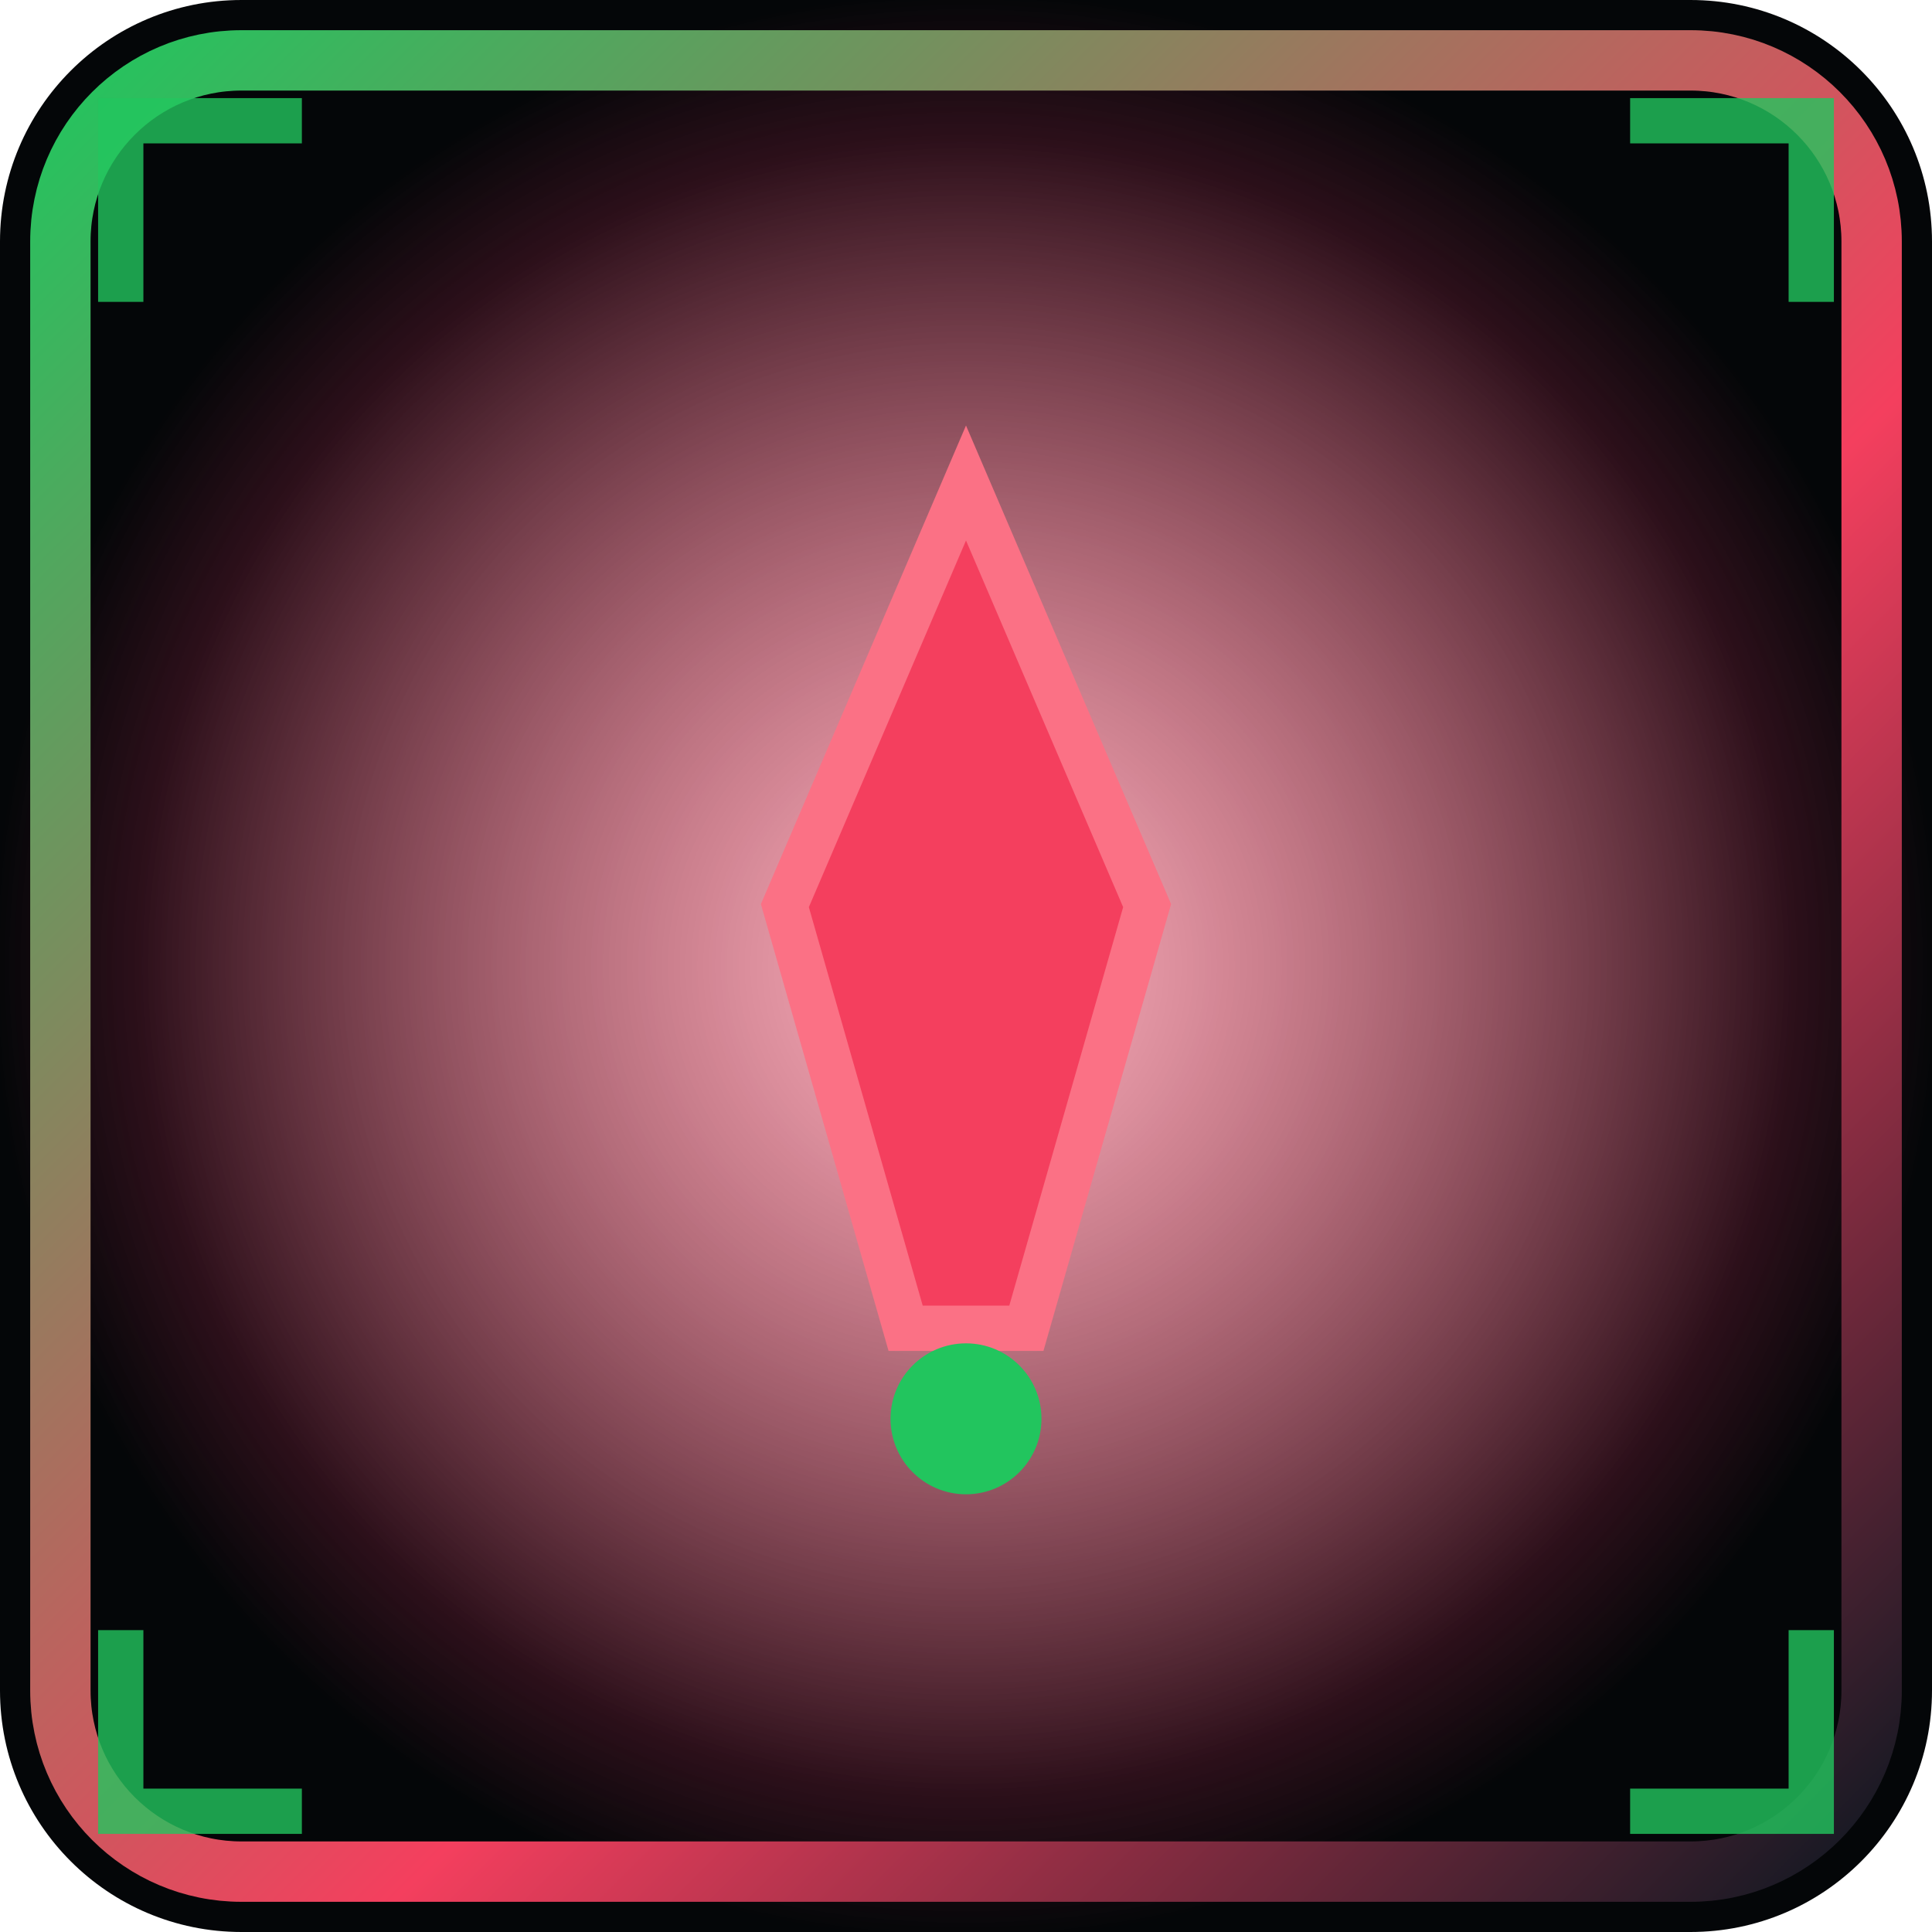
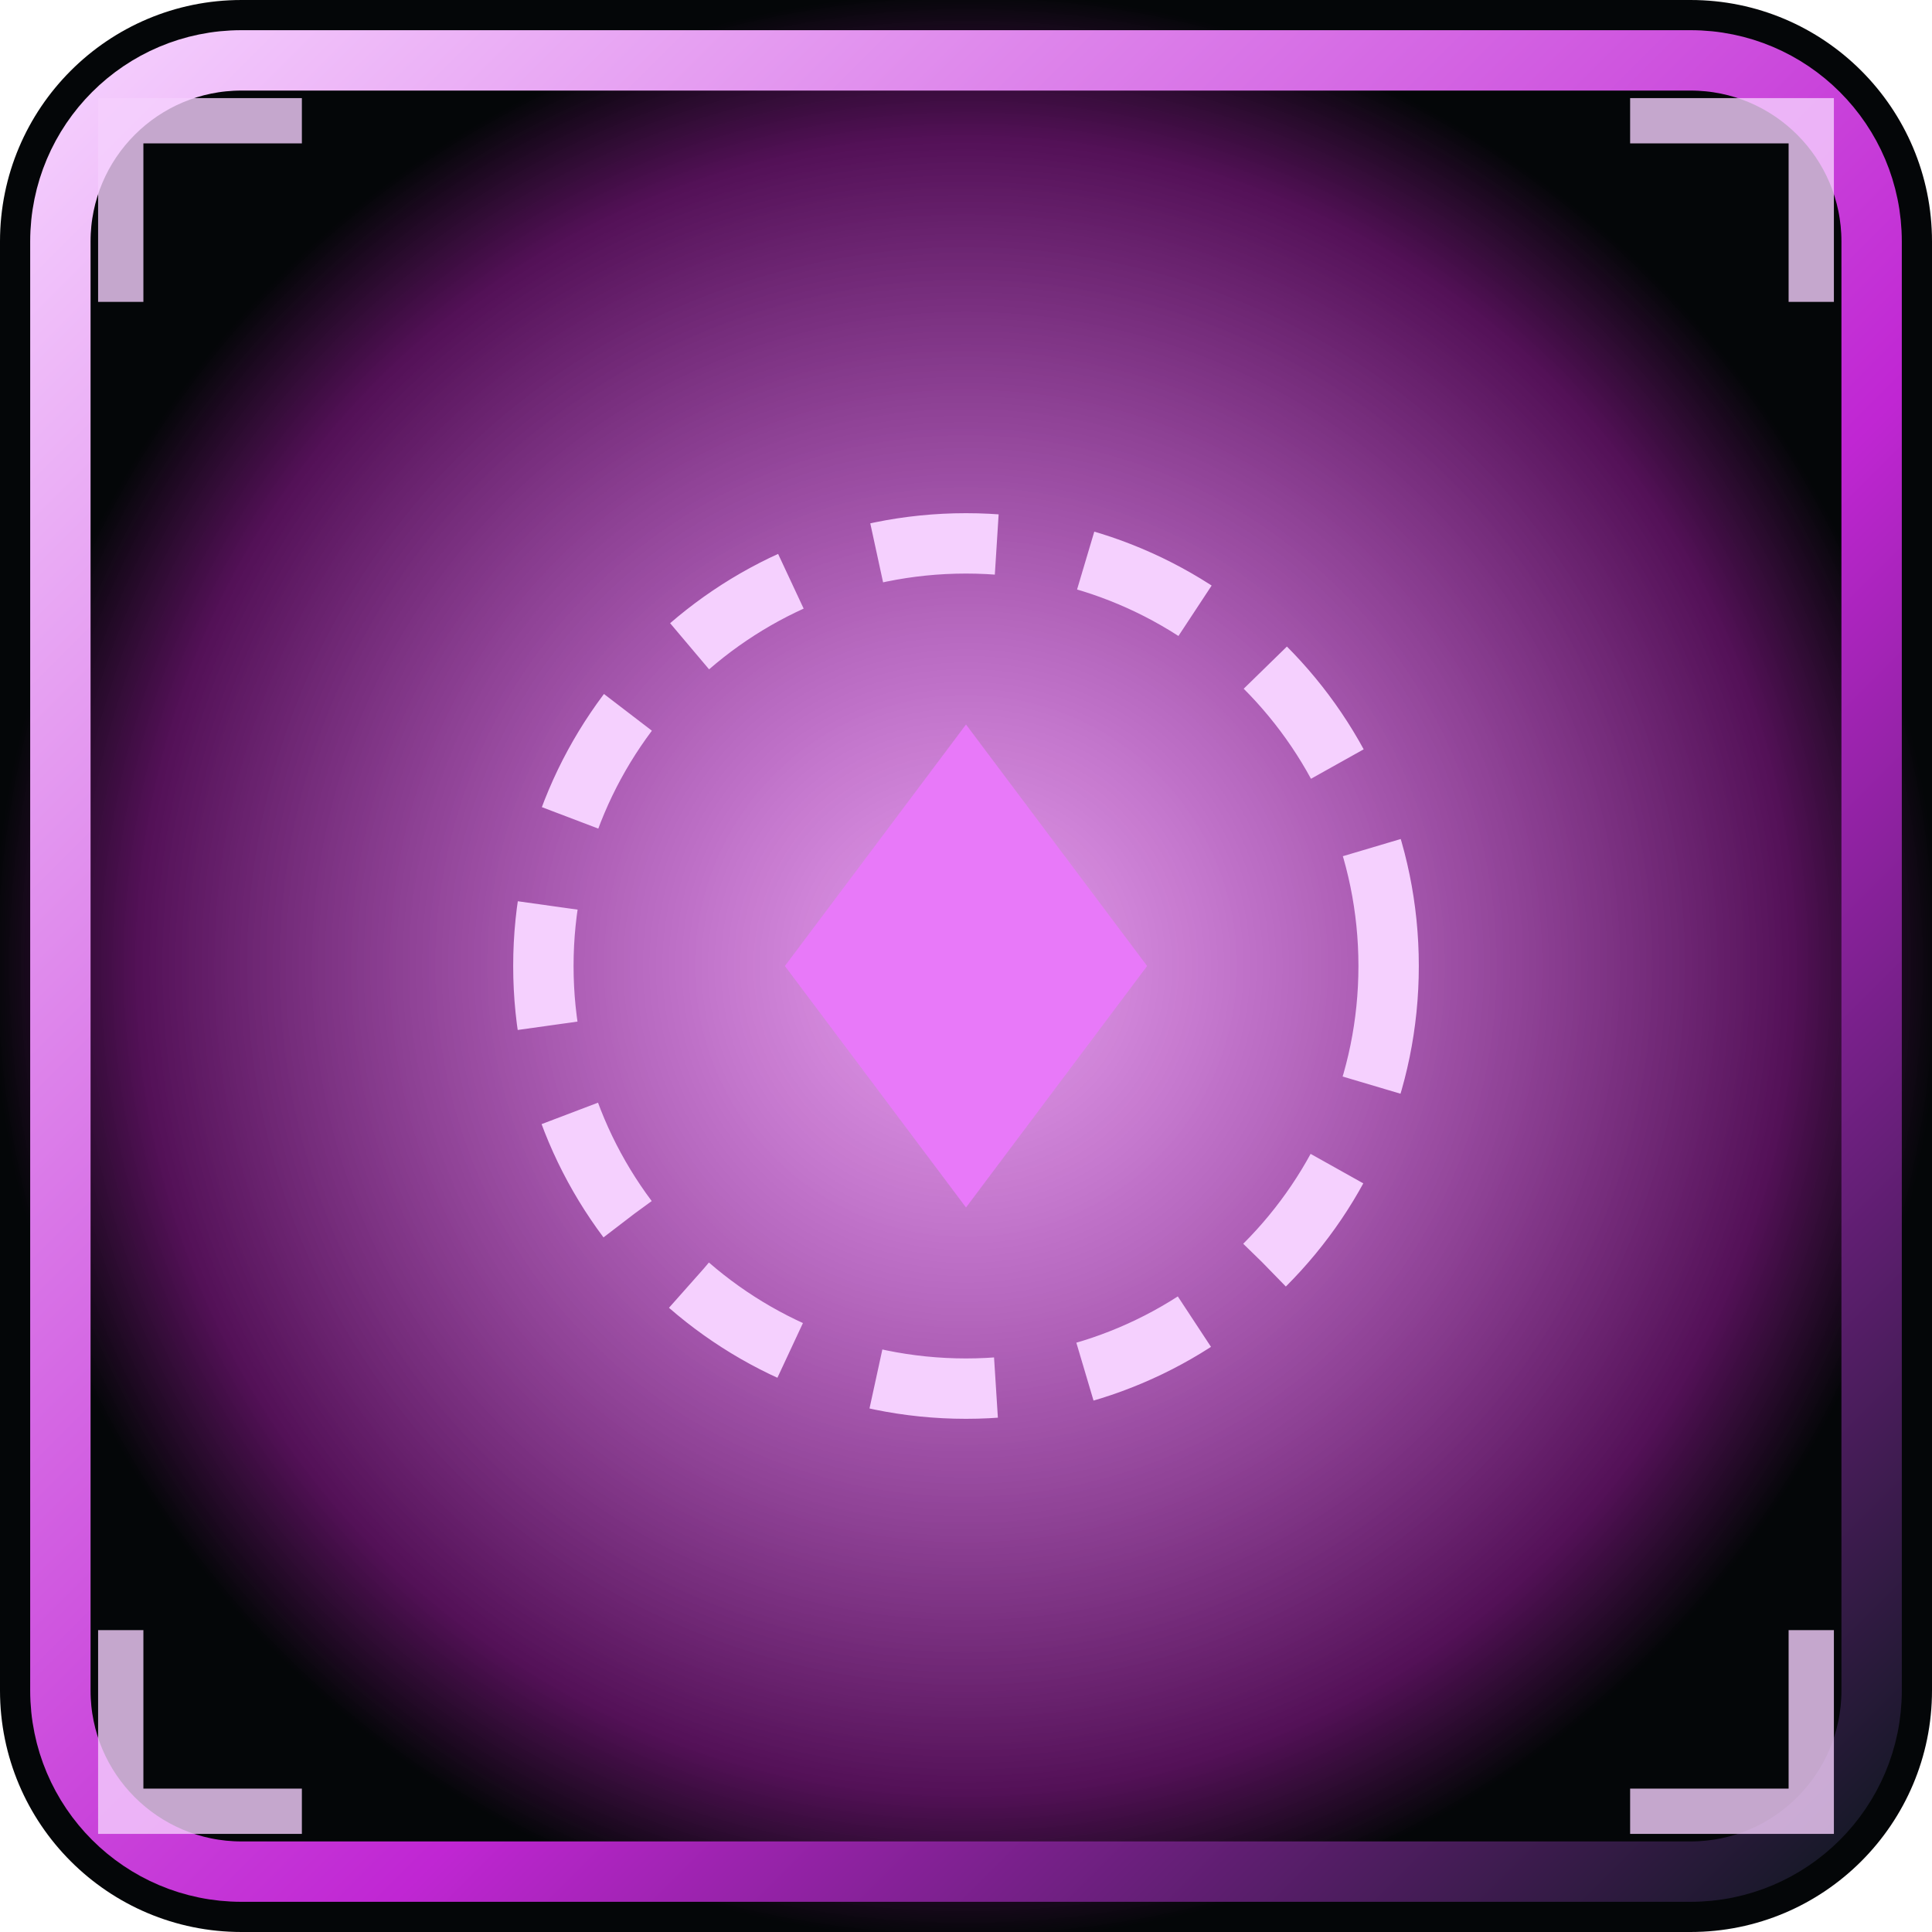
<svg xmlns="http://www.w3.org/2000/svg" viewBox="0 0 64 64" width="64" height="64">
  <defs>
-     <radialGradient id="bg_glow_f43f5e" cx="50%" cy="50%" r="50%">
-       <stop offset="0%" stop-color="#f43f5e" stop-opacity="0.4" />
-       <stop offset="85%" stop-color="#21030e" stop-opacity="0.95" />
+     <radialGradient id="bg_glow_c026d3" cx="50%" cy="50%" r="50%">
+       <stop offset="0%" stop-color="#c026d3" stop-opacity="0.45" />
+       <stop offset="85%" stop-color="#4a044e" stop-opacity="0.95" />
      <stop offset="100%" stop-color="#040608" stop-opacity="1.0" />
    </radialGradient>
-     <linearGradient id="border_grad_f43f5e" x1="0%" y1="0%" x2="100%" y2="100%">
-       <stop offset="0%" stop-color="#22c55e" />
-       <stop offset="60%" stop-color="#f43f5e" />
+     <linearGradient id="border_grad_c026d3" x1="0%" y1="0%" x2="100%" y2="100%">
+       <stop offset="0%" stop-color="#f5d0fe" />
+       <stop offset="60%" stop-color="#c026d3" />
      <stop offset="100%" stop-color="#111822" />
    </linearGradient>
  </defs>
-   <rect width="64" height="64" rx="8" fill="url(#bg_glow_f43f5e)" />
-   <rect x="2" y="2" width="60" height="60" rx="6" fill="none" stroke="url(#border_grad_f43f5e)" stroke-width="2" />
-   <path d="M 4,10 L 4,4 L 10,4" stroke="#22c55e" stroke-width="1.5" fill="none" opacity="0.8" />
-   <path d="M 60,10 L 60,4 L 54,4" stroke="#22c55e" stroke-width="1.5" fill="none" opacity="0.8" />
-   <path d="M 4,54 L 4,60 L 10,60" stroke="#22c55e" stroke-width="1.5" fill="none" opacity="0.8" />
-   <path d="M 60,54 L 60,60 L 54,60" stroke="#22c55e" stroke-width="1.5" fill="none" opacity="0.8" />
+   <rect width="64" height="64" rx="8" fill="url(#bg_glow_c026d3)" />
+   <rect x="2" y="2" width="60" height="60" rx="6" fill="none" stroke="url(#border_grad_c026d3)" stroke-width="2" />
+   <path d="M 4,10 L 4,4 L 10,4" stroke="#f5d0fe" stroke-width="1.5" fill="none" opacity="0.8" />
+   <path d="M 60,10 L 60,4 L 54,4" stroke="#f5d0fe" stroke-width="1.5" fill="none" opacity="0.8" />
+   <path d="M 4,54 L 4,60 L 10,60" stroke="#f5d0fe" stroke-width="1.5" fill="none" opacity="0.8" />
+   <path d="M 60,54 L 60,60 L 54,60" stroke="#f5d0fe" stroke-width="1.5" fill="none" opacity="0.8" />
  <g transform="translate(32,32)">
-     <polygon points="0,-16 6,-2 2,12 -2,12 -6,-2" fill="#f43f5e" stroke="#fb7185" stroke-width="1.5" />
-     <circle cx="0" cy="15" r="2.5" fill="#22c55e" />
+     <circle cx="0" cy="0" r="14" fill="none" stroke="#f5d0fe" stroke-width="2" stroke-dasharray="4,3" />
+     <polygon points="0,-8 6,0 0,8 -6,0" fill="#e879f9" />
  </g>
</svg>
